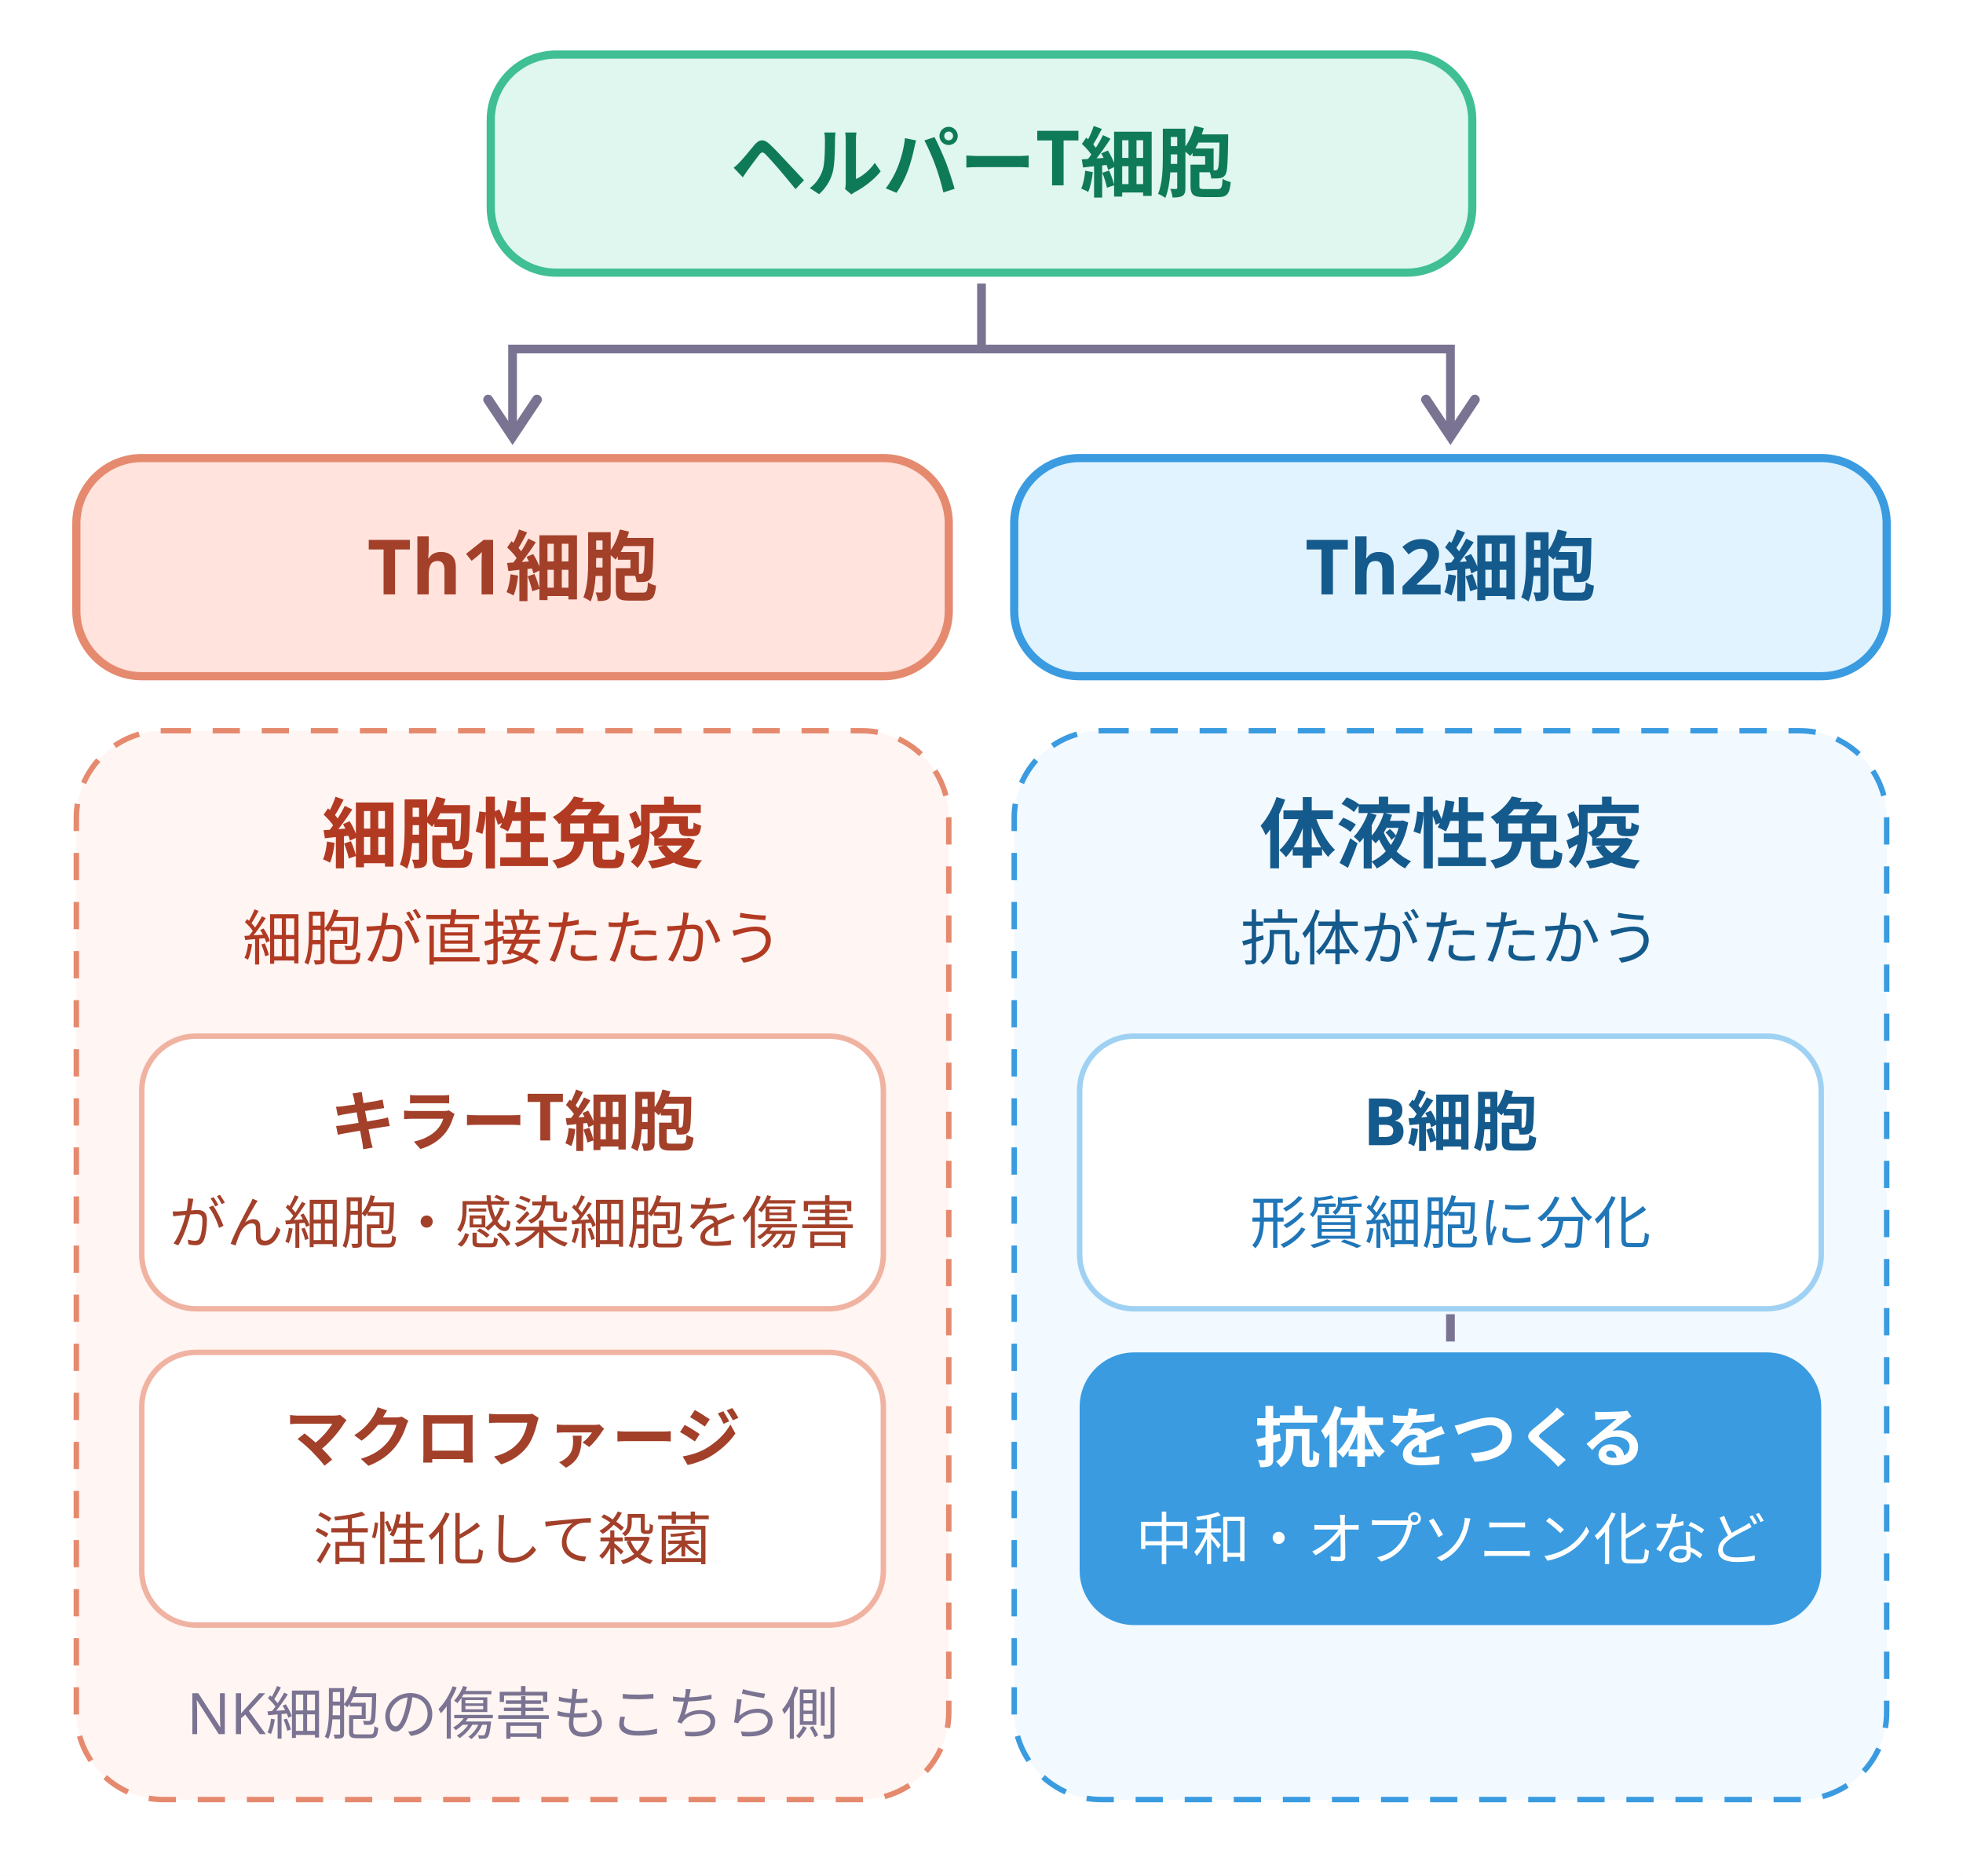
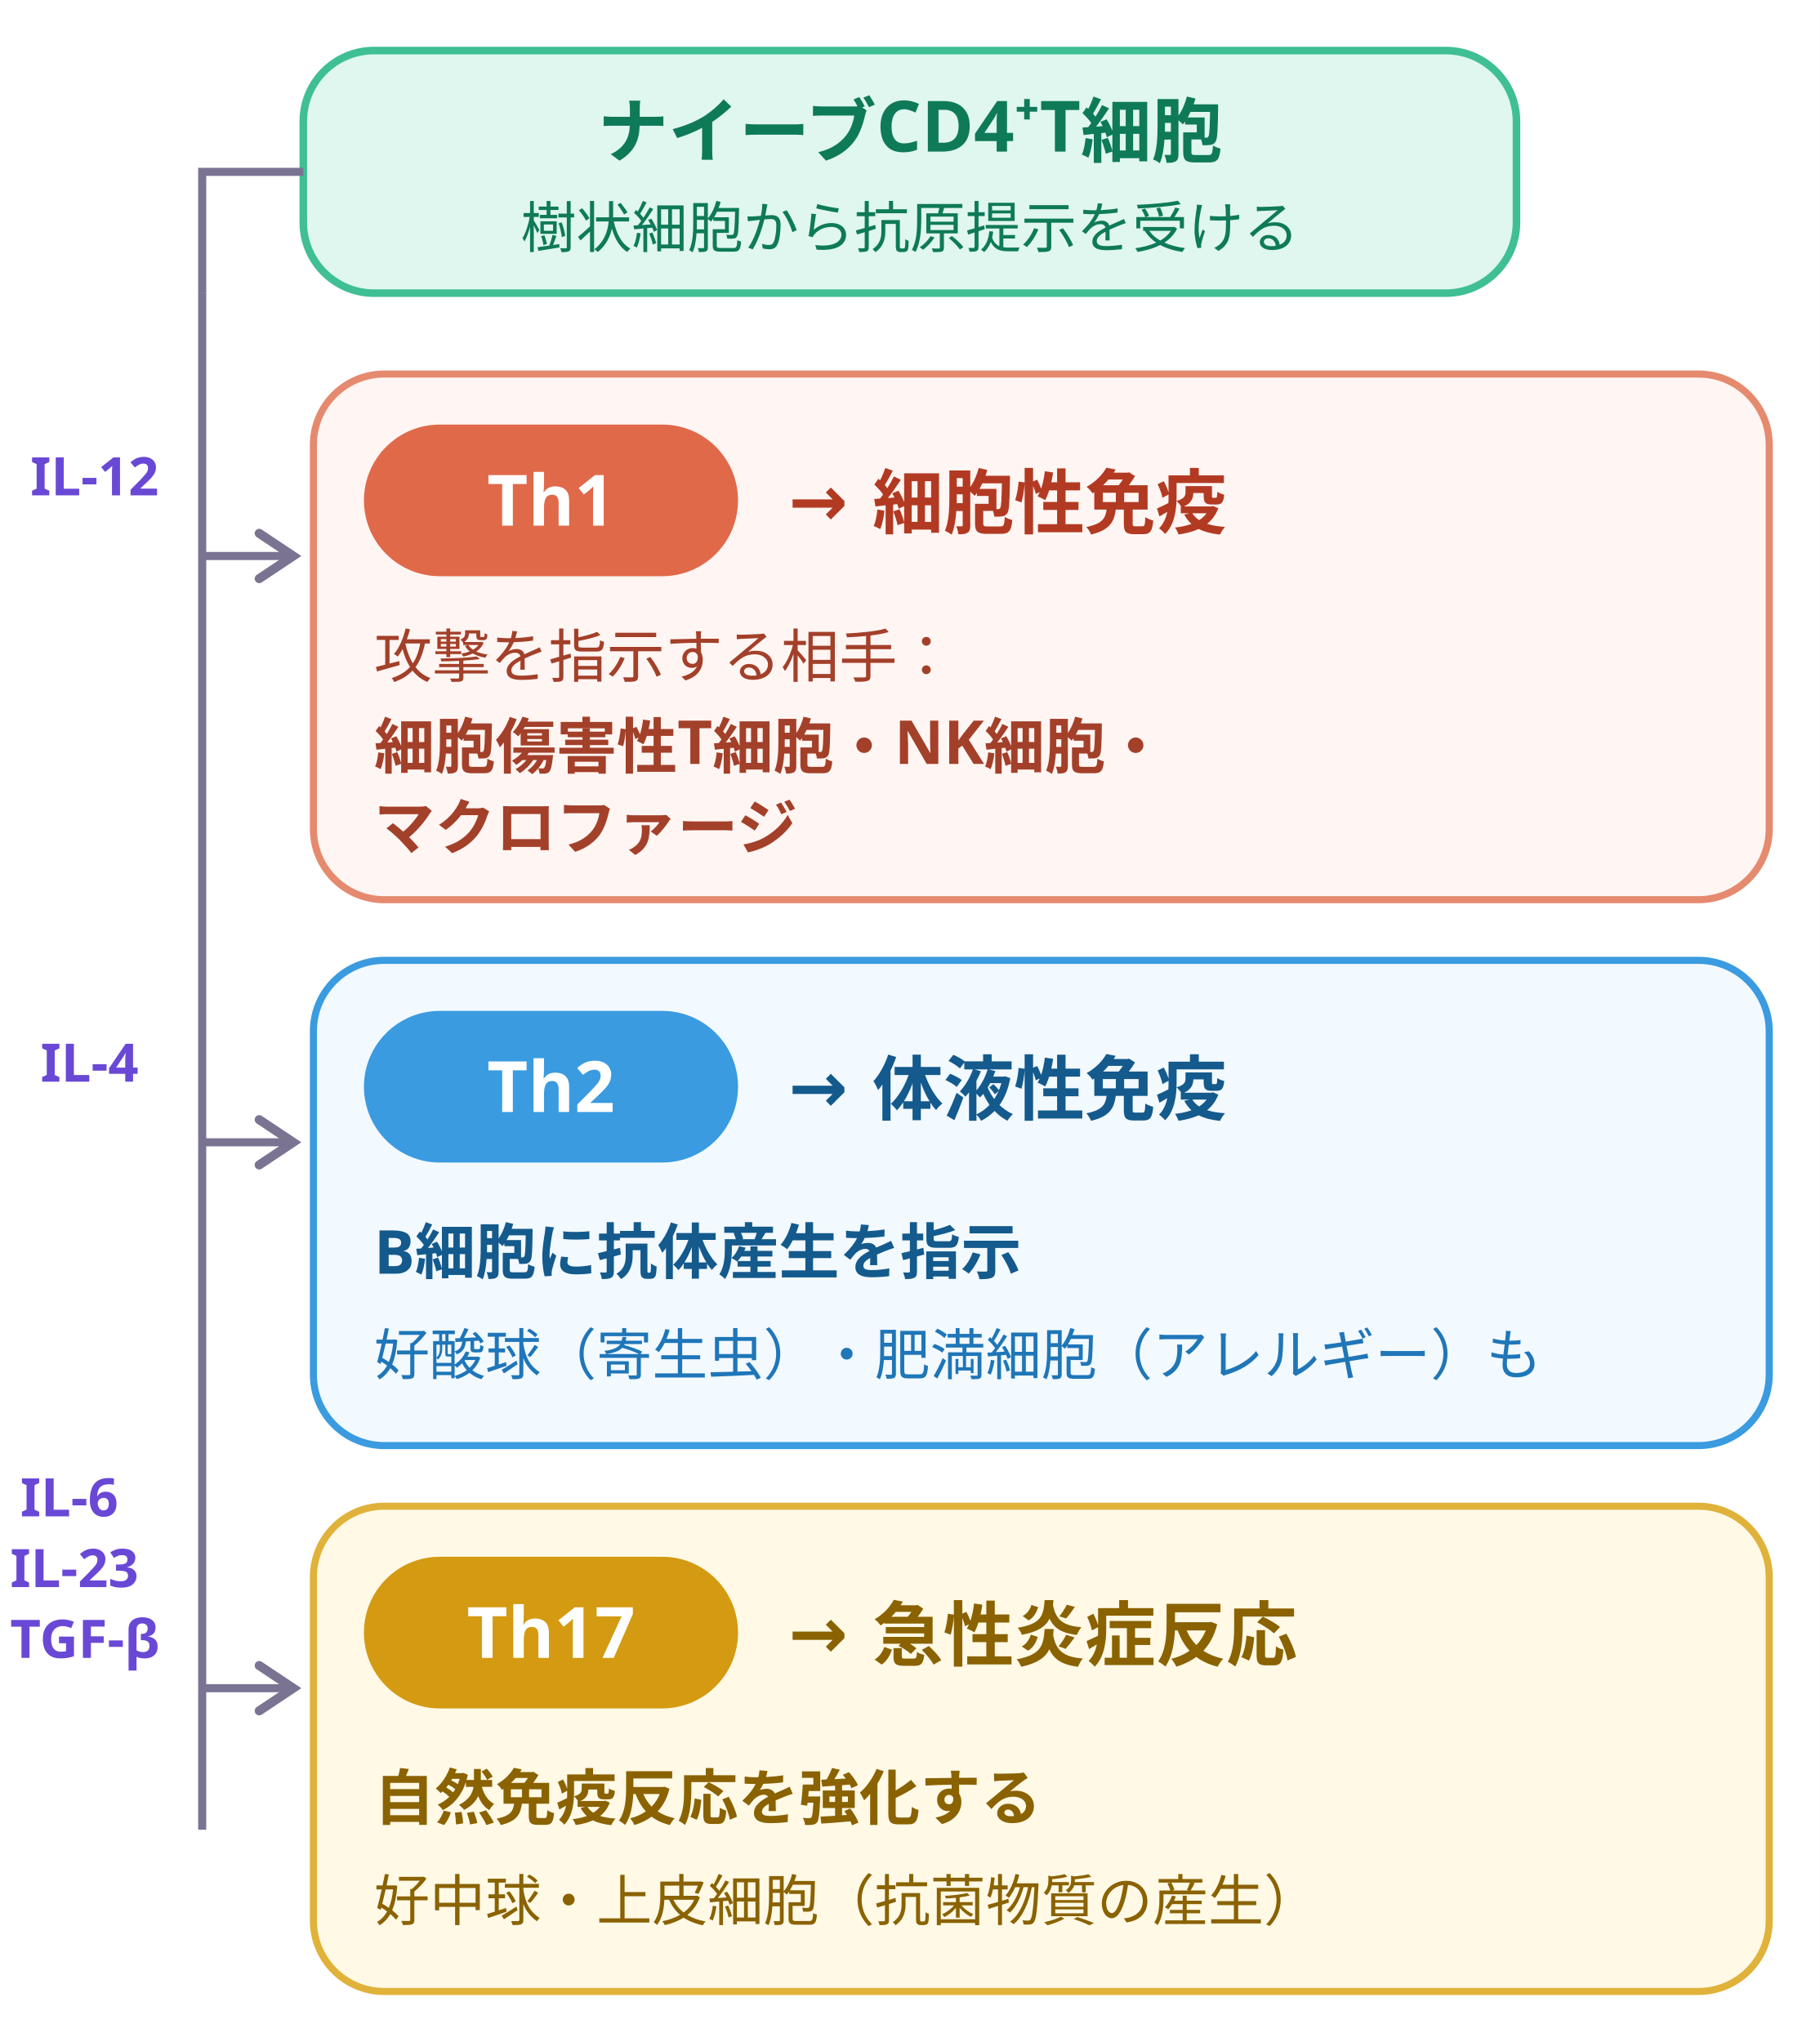
- <svg xmlns="http://www.w3.org/2000/svg" viewBox="0 0 360 344" width="720" height="688" font-family="'Hiragino Maru Gothic ProN','Hiragino Sans','Noto Sans JP',sans-serif">
+ <svg xmlns="http://www.w3.org/2000/svg" viewBox="0 0 360 404" width="720" height="808" font-family="'Hiragino Maru Gothic ProN','Hiragino Sans','Noto Sans JP',sans-serif">
  <defs>
    <marker id="ar" viewBox="0 0 10 10" refX="8" refY="5" markerWidth="7" markerHeight="7" orient="auto">
      <path d="M2 1L8 5L2 9" fill="none" stroke="#7a7392" stroke-width="1.6" stroke-linecap="round" />
    </marker>
  </defs>
-   <rect width="360" height="344" fill="#ffffff" />
-   <rect x="90" y="10" width="180" height="40" rx="12" fill="#dff7ee" stroke="#3fbf93" stroke-width="1.5" />
-   <text x="180" y="35" text-anchor="middle" font-size="14" font-weight="700" fill="#0f7a58">ヘルパーT細胞</text>
-   <path d="M180 52 L180 64 L94 64 L94 80" fill="none" stroke="#7a7392" stroke-width="1.6" marker-end="url(#ar)" />
-   <path d="M180 64 L266 64 L266 80" fill="none" stroke="#7a7392" stroke-width="1.6" marker-end="url(#ar)" />
-   <rect x="14" y="84" width="160" height="40" rx="12" fill="#ffe3dc" stroke="#e58a6e" stroke-width="1.5" />
-   <text x="94" y="109" text-anchor="middle" font-size="14" font-weight="700" fill="#a3402a">Th1細胞</text>
-   <rect x="186" y="84" width="160" height="40" rx="12" fill="#e1f3ff" stroke="#3a9be0" stroke-width="1.5" />
-   <text x="266" y="109" text-anchor="middle" font-size="14" font-weight="700" fill="#145a8c">Th2細胞</text>
-   <rect x="14" y="134" width="160" height="196" rx="16" fill="#fff5f2" stroke="#e58a6e" stroke-dasharray="5 4" />
-   <text x="94" y="158" text-anchor="middle" font-size="14" font-weight="700" fill="#b23a22">細胞性免疫</text>
-   <text x="94" y="176" text-anchor="middle" font-size="11" fill="#b23a22">細胞が直接たたかう</text>
-   <rect x="186" y="134" width="160" height="196" rx="16" fill="#f2f9ff" stroke="#3a9be0" stroke-dasharray="5 4" />
-   <text x="266" y="158" text-anchor="middle" font-size="14" font-weight="700" fill="#145a8c">体液性免疫</text>
-   <text x="266" y="176" text-anchor="middle" font-size="11" fill="#145a8c">抗体がたたかう</text>
-   <g font-size="12" text-anchor="middle">
-     <rect x="26" y="190" width="136" height="50" rx="10" fill="#ffffff" stroke="#f0b3a2" />
-     <text x="94" y="210" font-weight="700" fill="#a3402a">キラーT細胞</text>
-     <text x="94" y="228" font-size="10.5" fill="#a3402a">がん細胞・感染細胞を傷害</text>
-     <rect x="26" y="248" width="136" height="50" rx="10" fill="#ffffff" stroke="#f0b3a2" />
-     <text x="94" y="268" font-weight="700" fill="#a3402a">マクロファージ</text>
-     <text x="94" y="286" font-size="10.5" fill="#a3402a">活性化して殺菌</text>
-     <rect x="198" y="190" width="136" height="50" rx="10" fill="#ffffff" stroke="#9fd1f3" />
-     <text x="266" y="210" font-weight="700" fill="#145a8c">B細胞</text>
-     <text x="266" y="228" font-size="10.5" fill="#1f76b8">形質細胞に分化</text>
-     <rect x="198" y="248" width="136" height="50" rx="10" fill="#3a9be0" />
-     <text x="266" y="268" font-weight="700" fill="#ffffff">抗体をつくる</text>
-     <text x="266" y="286" font-size="10.5" fill="#ffffff">中和・オプソニン化など</text>
+   <rect width="360" height="404" fill="#ffffff" />
+   <rect x="60" y="10" width="240" height="48" rx="14" fill="#dff7ee" stroke="#3fbf93" stroke-width="1.5" />
+   <text x="180" y="31" text-anchor="middle" font-size="14" font-weight="700" fill="#0f7a58">ナイーブCD4⁺T細胞</text>
+   <text x="180" y="49" text-anchor="middle" font-size="11" fill="#0f7a58">樹状細胞から抗原提示を受ける</text>
+   <path d="M40 58 L40 362" fill="none" stroke="#7a7392" stroke-width="1.6" />
+   <path d="M60 34 L40 34 L40 58" fill="none" stroke="#7a7392" stroke-width="1.6" />
+   <g stroke="#7a7392" stroke-width="1.6">
+     <line x1="40" y1="110" x2="58" y2="110" marker-end="url(#ar)" />
+     <line x1="40" y1="226" x2="58" y2="226" marker-end="url(#ar)" />
+     <line x1="40" y1="334" x2="58" y2="334" marker-end="url(#ar)" />
  </g>
-   <line x1="266" y1="241" x2="266" y2="246" stroke="#7a7392" stroke-width="1.6" />
-   <text x="94" y="318" text-anchor="middle" font-size="10.5" fill="#7a7392">NK細胞の傷害もこちら側</text>
+   <g font-size="10.5" font-weight="700" fill="#6a48d6">
+     <text x="6" y="98">IL-12</text>
+     <text x="8" y="214">IL-4</text>
+     <text x="4" y="300">IL-6</text>
+     <text x="2" y="314">IL-23</text>
+     <text x="2" y="328">TGF-β</text>
+   </g>
+   <rect x="62" y="74" width="288" height="104" rx="14" fill="#fff5f2" stroke="#e58a6e" stroke-width="1.4" />
+   <rect x="72" y="84" width="74" height="30" rx="15" fill="#e0694a" />
+   <text x="109" y="104" text-anchor="middle" font-size="14" font-weight="700" fill="#ffffff">Th1</text>
+   <text x="156" y="104" font-size="14" font-weight="700" fill="#b23a22">→ 細胞性免疫</text>
+   <text x="74" y="134" font-size="11.5" fill="#a3402a">攻撃を指示する相手：</text>
+   <text x="74" y="152" font-size="12" font-weight="700" fill="#a3402a">細胞傷害性T細胞・NK細胞・</text>
+   <text x="74" y="168" font-size="12" font-weight="700" fill="#a3402a">マクロファージ</text>
+   <rect x="62" y="190" width="288" height="96" rx="14" fill="#f2f9ff" stroke="#3a9be0" stroke-width="1.4" />
+   <rect x="72" y="200" width="74" height="30" rx="15" fill="#3a9be0" />
+   <text x="109" y="220" text-anchor="middle" font-size="14" font-weight="700" fill="#ffffff">Th2</text>
+   <text x="156" y="220" font-size="14" font-weight="700" fill="#145a8c">→ 体液性免疫</text>
+   <text x="74" y="252" font-size="12" font-weight="700" fill="#145a8c">B細胞に抗体産生を指示</text>
+   <text x="74" y="272" font-size="11" fill="#1f76b8">好酸球（寄生虫）・肥満細胞（アレルギー）も</text>
+   <rect x="62" y="298" width="288" height="96" rx="14" fill="#fff9e6" stroke="#e0b23a" stroke-width="1.4" />
+   <rect x="72" y="308" width="74" height="30" rx="15" fill="#d39a12" />
+   <text x="109" y="328" text-anchor="middle" font-size="14" font-weight="700" fill="#ffffff">Th17</text>
+   <text x="156" y="328" font-size="14" font-weight="700" fill="#8a6200">→ 急性炎症反応</text>
+   <text x="74" y="360" font-size="12" font-weight="700" fill="#8a6200">自然免疫反応を強化する</text>
+   <text x="74" y="380" font-size="11" fill="#8a6200">好中球・上皮細胞（抗菌物質の産生）</text>
</svg>
